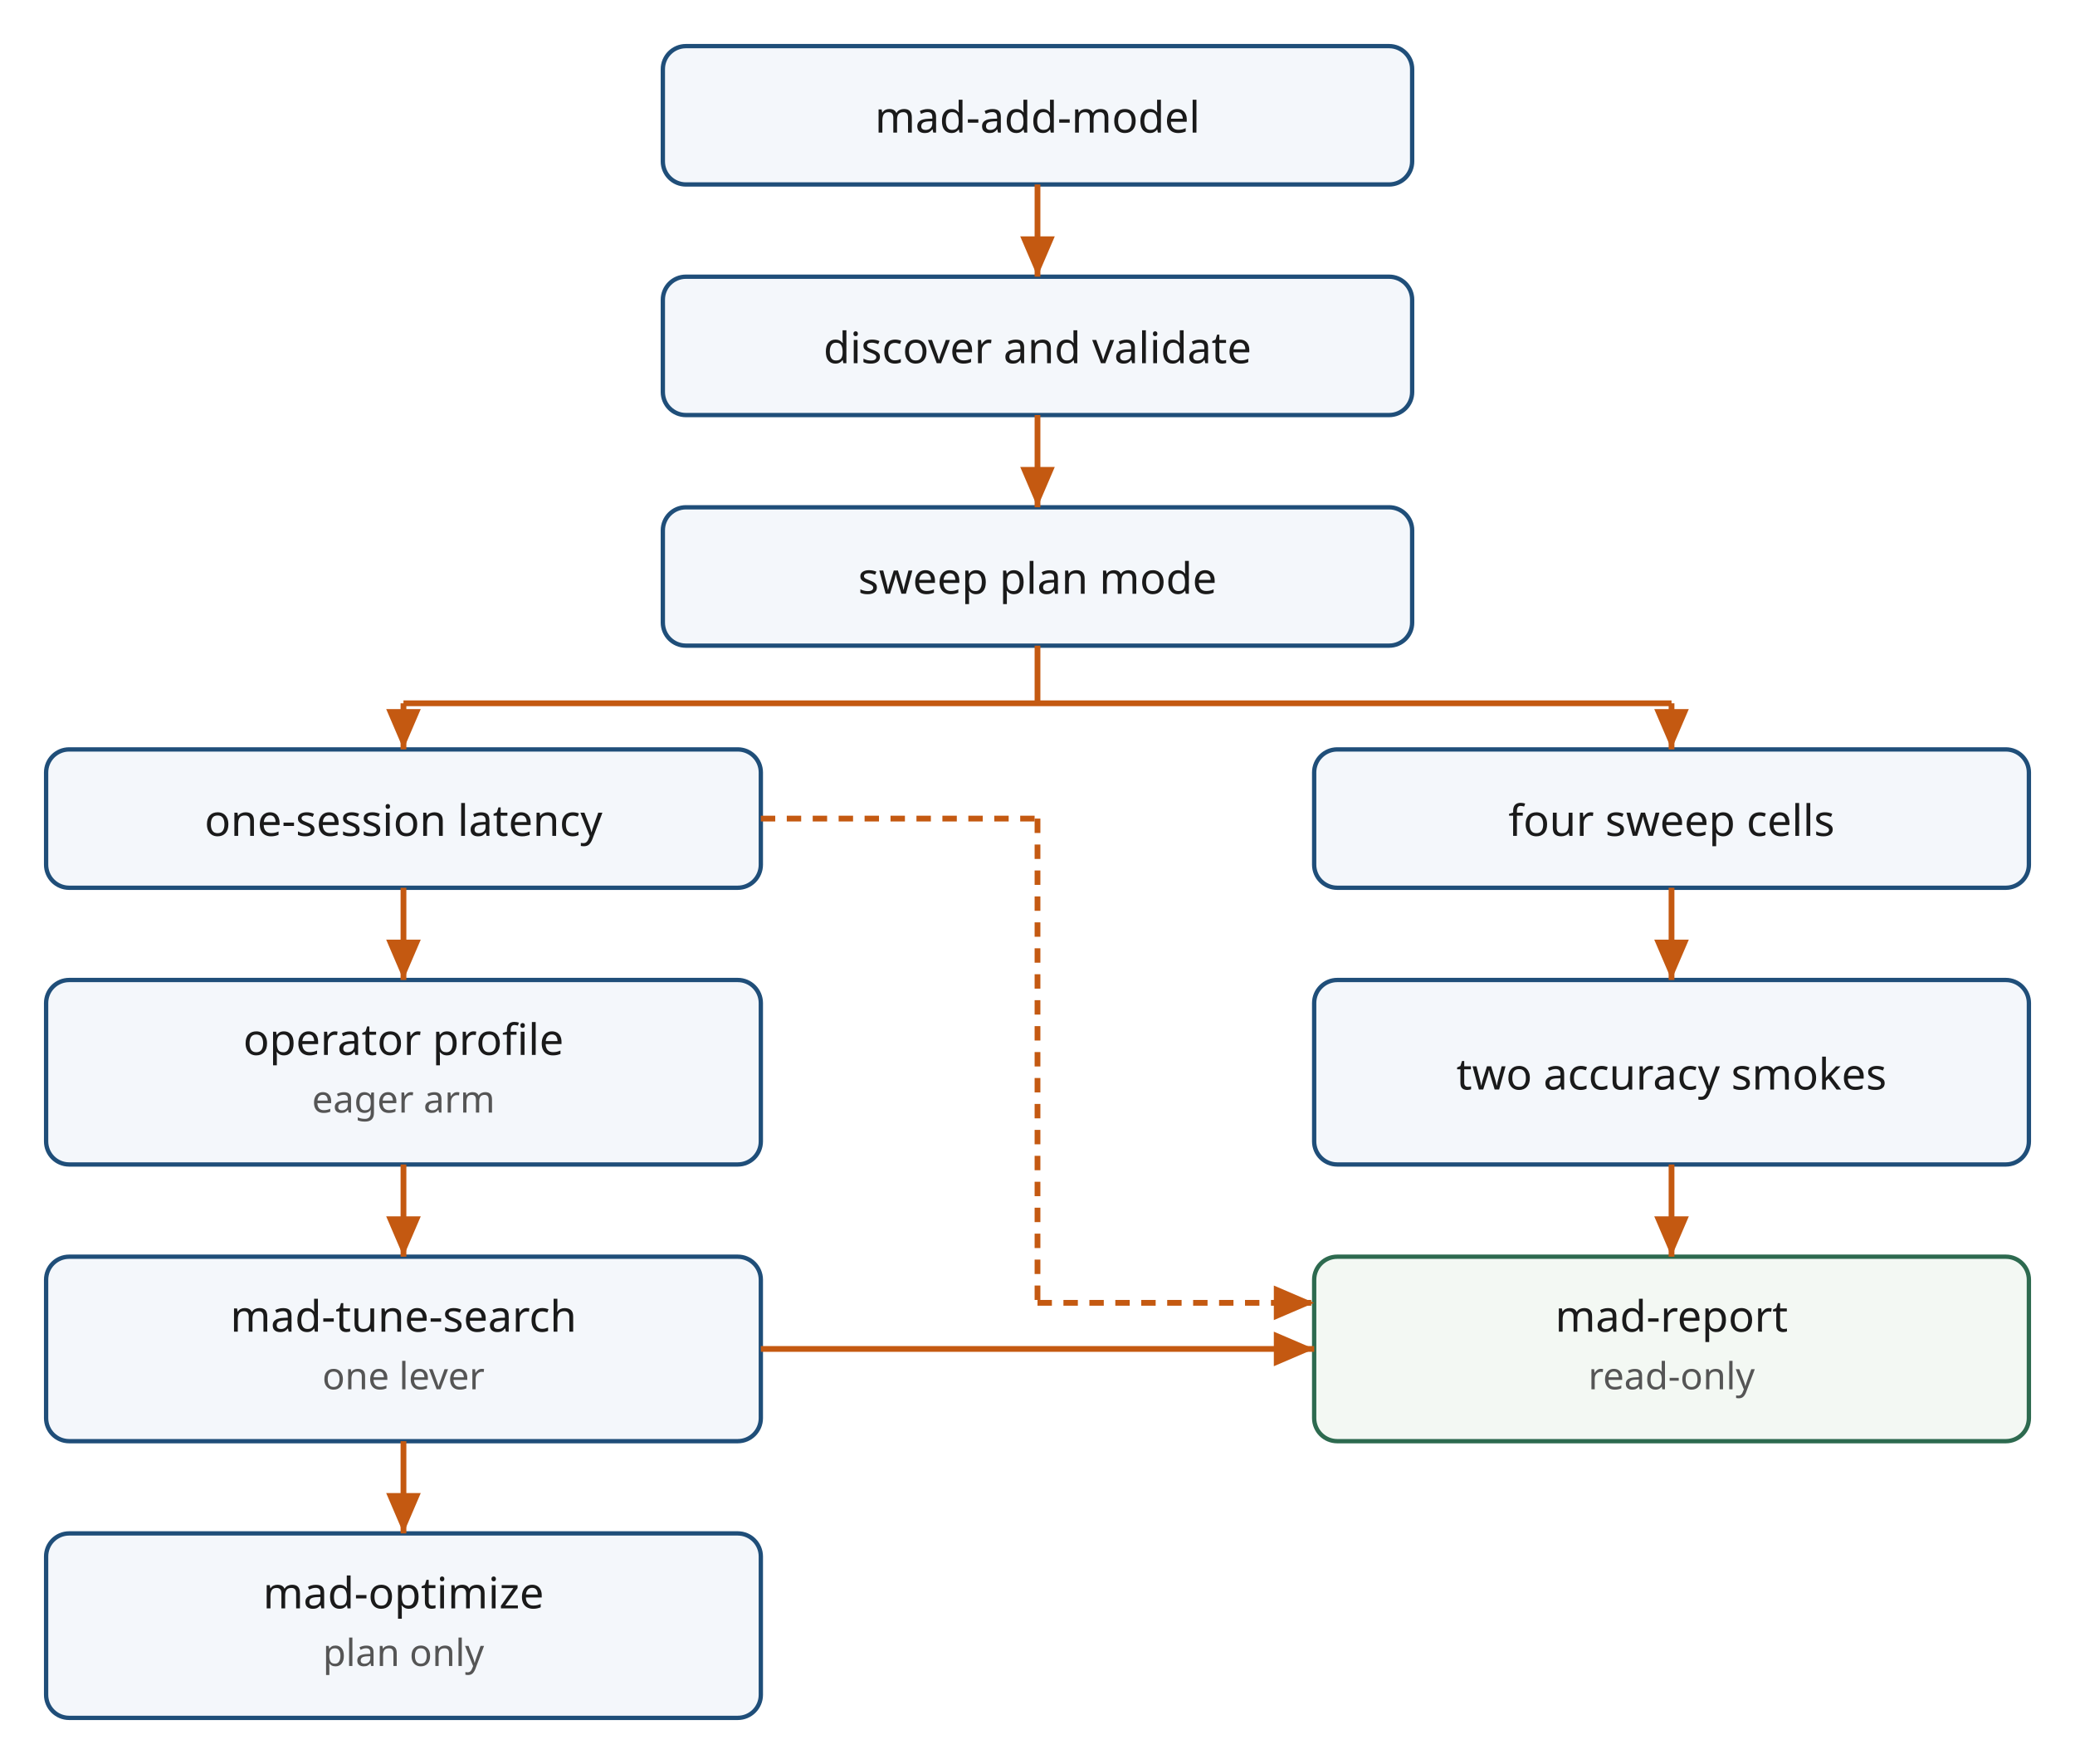
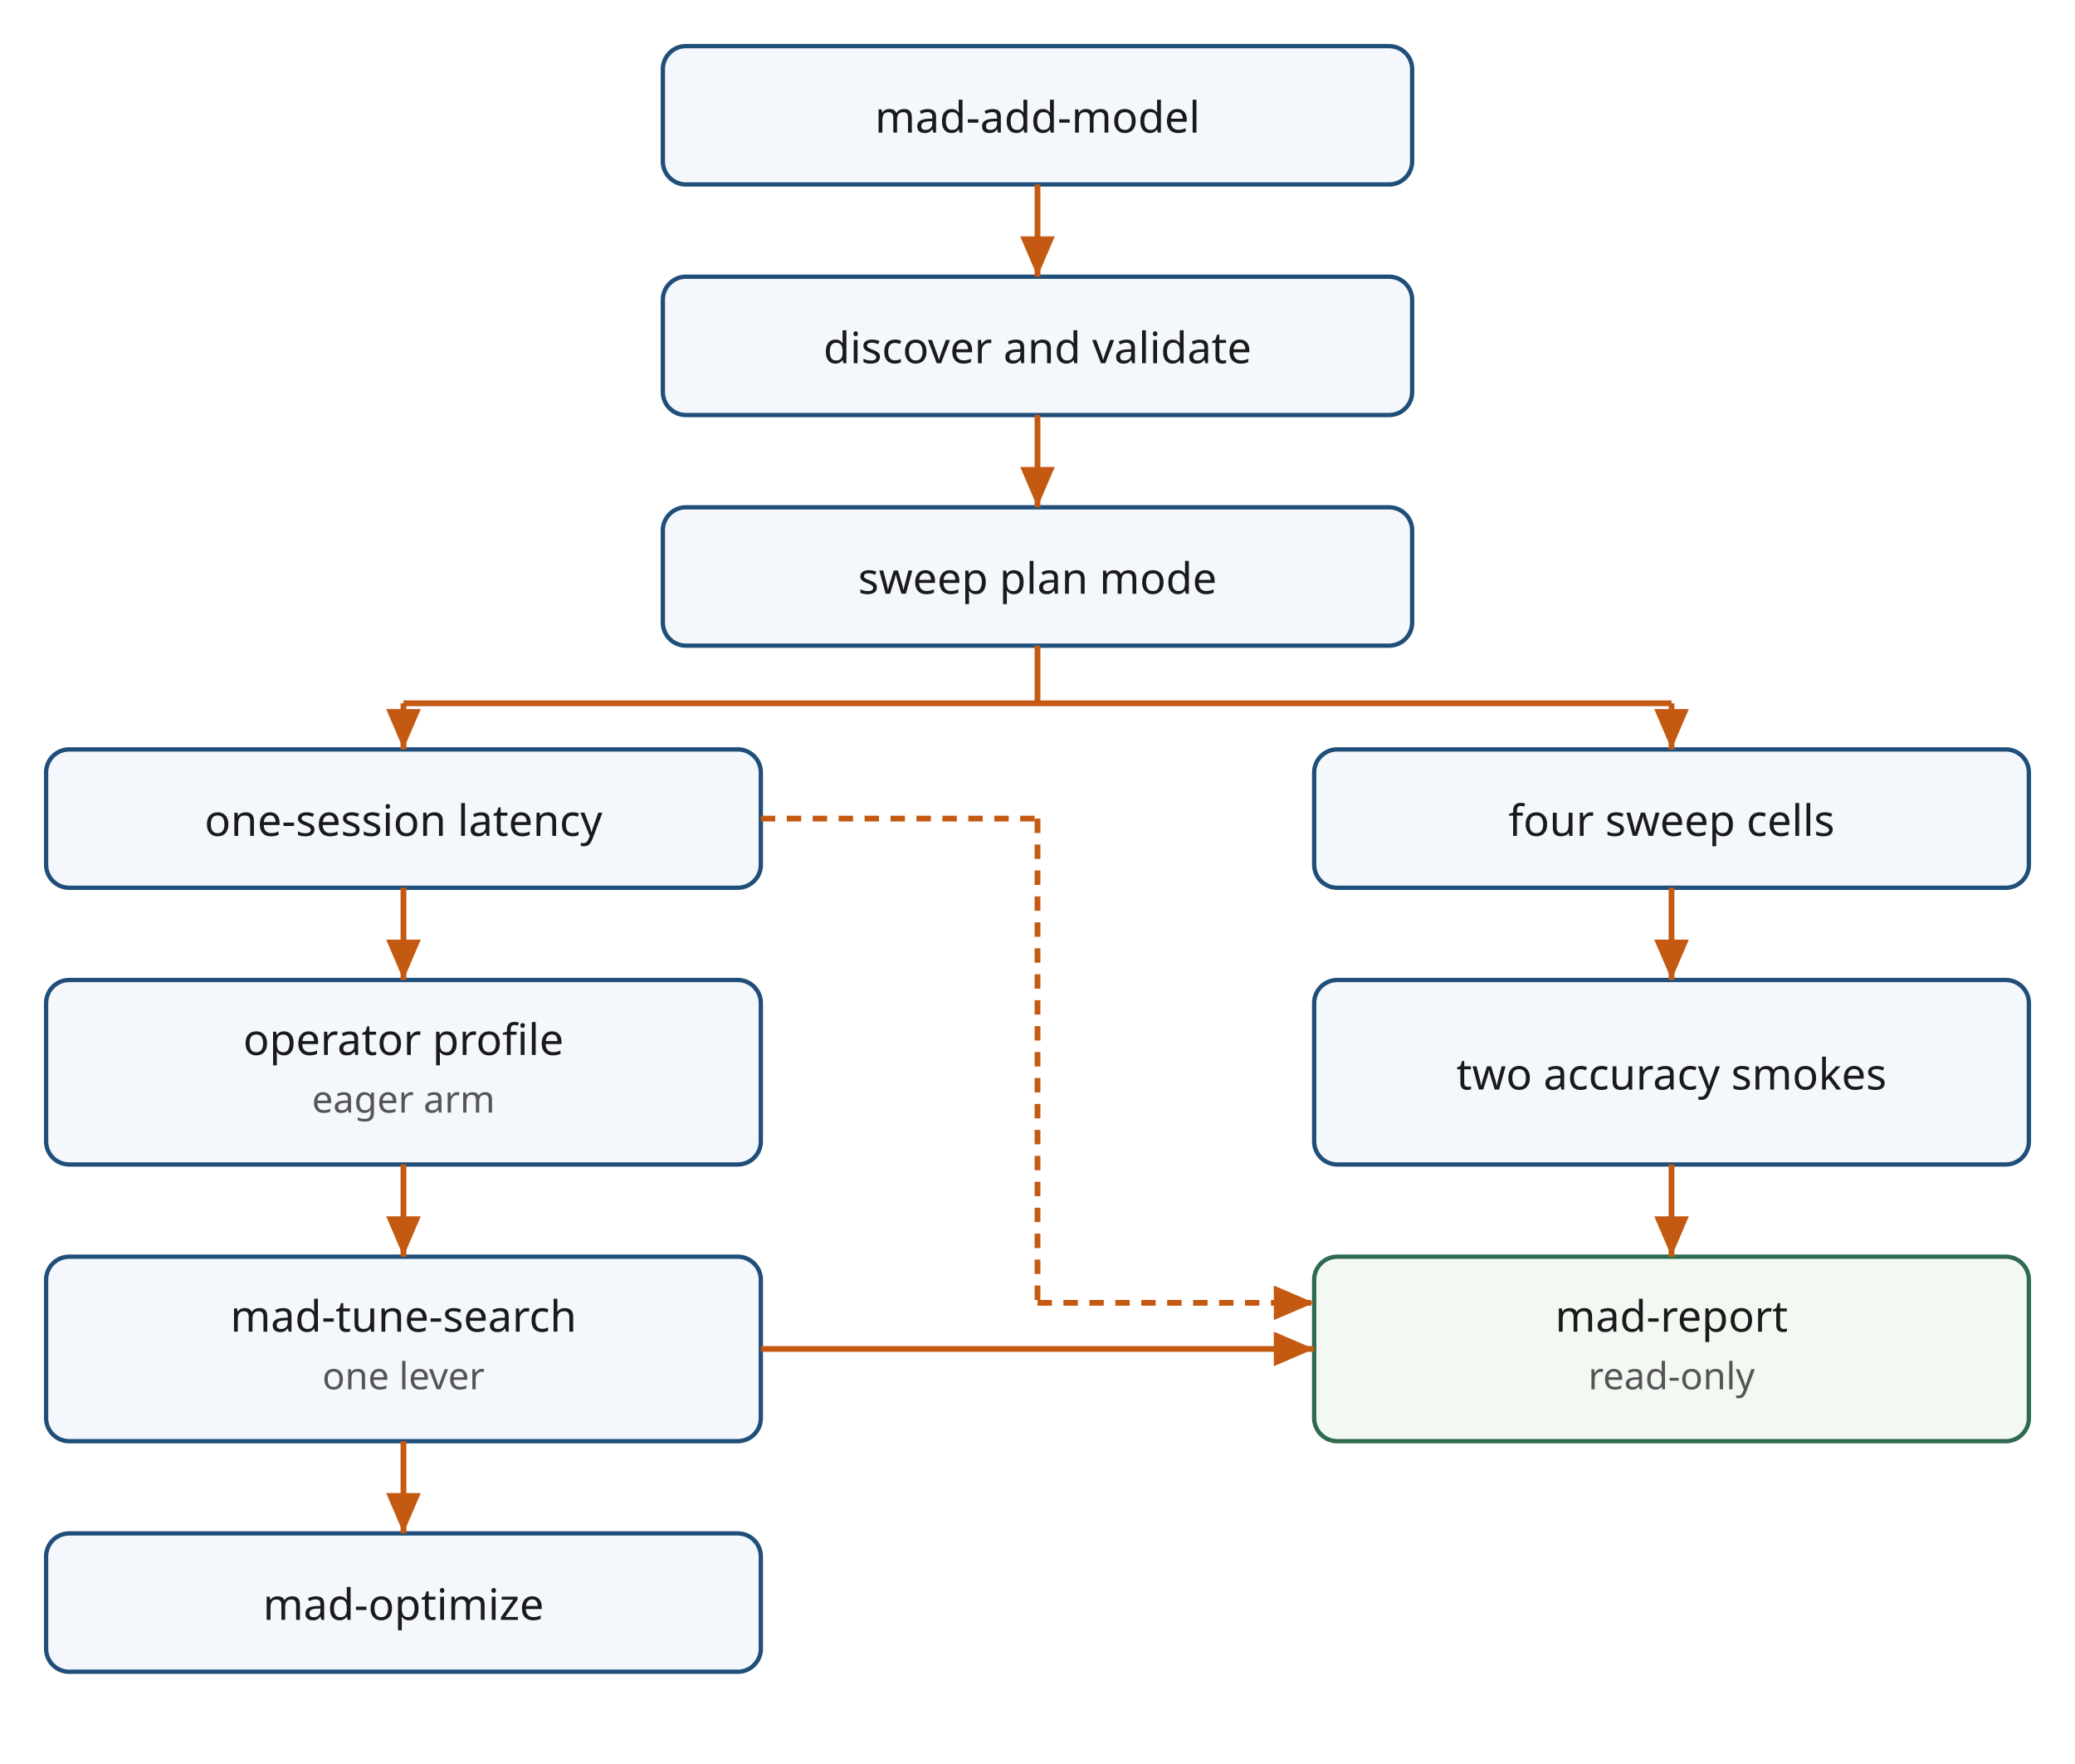
- <svg xmlns="http://www.w3.org/2000/svg" width="720" height="612" viewBox="0 0 720 612" role="img" aria-label="Flow from mad-add-model through the sweep to mad-report and the mad-optimize plan">
+ <svg xmlns="http://www.w3.org/2000/svg" width="720" height="612" viewBox="0 0 720 612" role="img" aria-label="Flow from mad-add-model through the sweep to mad-report and mad-optimize">
  <defs>
    <marker id="arrow" markerWidth="8" markerHeight="8" refX="7" refY="3" orient="auto">
      <path d="M0,0 L7,3 L0,6" fill="#c45911" />
    </marker>
  </defs>
  <rect width="100%" height="100%" fill="#ffffff" />
  <style>text{font-family:sans-serif;fill:#1a1a1a} .muted{fill:#555}</style>
  <rect x="230" y="16" width="260" height="48" rx="8" fill="#f4f7fb" stroke="#1f4e79" stroke-width="1.5" />
  <text x="360" y="46" font-size="15" text-anchor="middle">mad-add-model</text>
  <rect x="230" y="96" width="260" height="48" rx="8" fill="#f4f7fb" stroke="#1f4e79" stroke-width="1.5" />
  <text x="360" y="126" font-size="15" text-anchor="middle">discover and validate</text>
  <rect x="230" y="176" width="260" height="48" rx="8" fill="#f4f7fb" stroke="#1f4e79" stroke-width="1.5" />
  <text x="360" y="206" font-size="15" text-anchor="middle">sweep plan mode</text>
  <rect x="16" y="260" width="248" height="48" rx="8" fill="#f4f7fb" stroke="#1f4e79" stroke-width="1.5" />
  <text x="140" y="290" font-size="15" text-anchor="middle">one-session latency</text>
  <rect x="16" y="340" width="248" height="64" rx="8" fill="#f4f7fb" stroke="#1f4e79" stroke-width="1.5" />
  <text x="140" y="366" font-size="15" text-anchor="middle">operator profile</text>
  <text x="140" y="386" font-size="13" text-anchor="middle" class="muted">eager arm</text>
  <rect x="16" y="436" width="248" height="64" rx="8" fill="#f4f7fb" stroke="#1f4e79" stroke-width="1.5" />
  <text x="140" y="462" font-size="15" text-anchor="middle">mad-tune-search</text>
  <text x="140" y="482" font-size="13" text-anchor="middle" class="muted">one lever</text>
-   <rect x="16" y="532" width="248" height="64" rx="8" fill="#f4f7fb" stroke="#1f4e79" stroke-width="1.5" />
-   <text x="140" y="558" font-size="15" text-anchor="middle">mad-optimize</text>
-   <text x="140" y="578" font-size="13" text-anchor="middle" class="muted">plan only</text>
+   <rect x="16" y="532" width="248" height="48" rx="8" fill="#f4f7fb" stroke="#1f4e79" stroke-width="1.5" />
+   <text x="140" y="562" font-size="15" text-anchor="middle">mad-optimize</text>
  <rect x="456" y="260" width="248" height="48" rx="8" fill="#f4f7fb" stroke="#1f4e79" stroke-width="1.5" />
  <text x="580" y="290" font-size="15" text-anchor="middle">four sweep cells</text>
  <rect x="456" y="340" width="248" height="64" rx="8" fill="#f4f7fb" stroke="#1f4e79" stroke-width="1.5" />
  <text x="580" y="378" font-size="15" text-anchor="middle">two accuracy smokes</text>
  <rect x="456" y="436" width="248" height="64" rx="8" fill="#f3f8f3" stroke="#2d6a4f" stroke-width="1.5" />
  <text x="580" y="462" font-size="15" text-anchor="middle">mad-report</text>
  <text x="580" y="482" font-size="13" text-anchor="middle" class="muted">read-only</text>
  <line x1="360" y1="64" x2="360" y2="96" stroke="#c45911" stroke-width="2" marker-end="url(#arrow)" />
  <line x1="360" y1="144" x2="360" y2="176" stroke="#c45911" stroke-width="2" marker-end="url(#arrow)" />
  <line x1="360" y1="224" x2="360" y2="244" stroke="#c45911" stroke-width="2" />
  <line x1="140" y1="244" x2="580" y2="244" stroke="#c45911" stroke-width="2" />
  <line x1="140" y1="244" x2="140" y2="260" stroke="#c45911" stroke-width="2" marker-end="url(#arrow)" />
  <line x1="580" y1="244" x2="580" y2="260" stroke="#c45911" stroke-width="2" marker-end="url(#arrow)" />
  <line x1="140" y1="308" x2="140" y2="340" stroke="#c45911" stroke-width="2" marker-end="url(#arrow)" />
  <line x1="140" y1="404" x2="140" y2="436" stroke="#c45911" stroke-width="2" marker-end="url(#arrow)" />
  <line x1="140" y1="500" x2="140" y2="532" stroke="#c45911" stroke-width="2" marker-end="url(#arrow)" />
  <line x1="580" y1="308" x2="580" y2="340" stroke="#c45911" stroke-width="2" marker-end="url(#arrow)" />
  <line x1="580" y1="404" x2="580" y2="436" stroke="#c45911" stroke-width="2" marker-end="url(#arrow)" />
  <line x1="264" y1="468" x2="456" y2="468" stroke="#c45911" stroke-width="2" marker-end="url(#arrow)" />
  <line x1="264" y1="284" x2="360" y2="284" stroke="#c45911" stroke-width="2" stroke-dasharray="5 4" />
  <line x1="360" y1="284" x2="360" y2="452" stroke="#c45911" stroke-width="2" stroke-dasharray="5 4" />
  <line x1="360" y1="452" x2="456" y2="452" stroke="#c45911" stroke-width="2" stroke-dasharray="5 4" marker-end="url(#arrow)" />
</svg>
